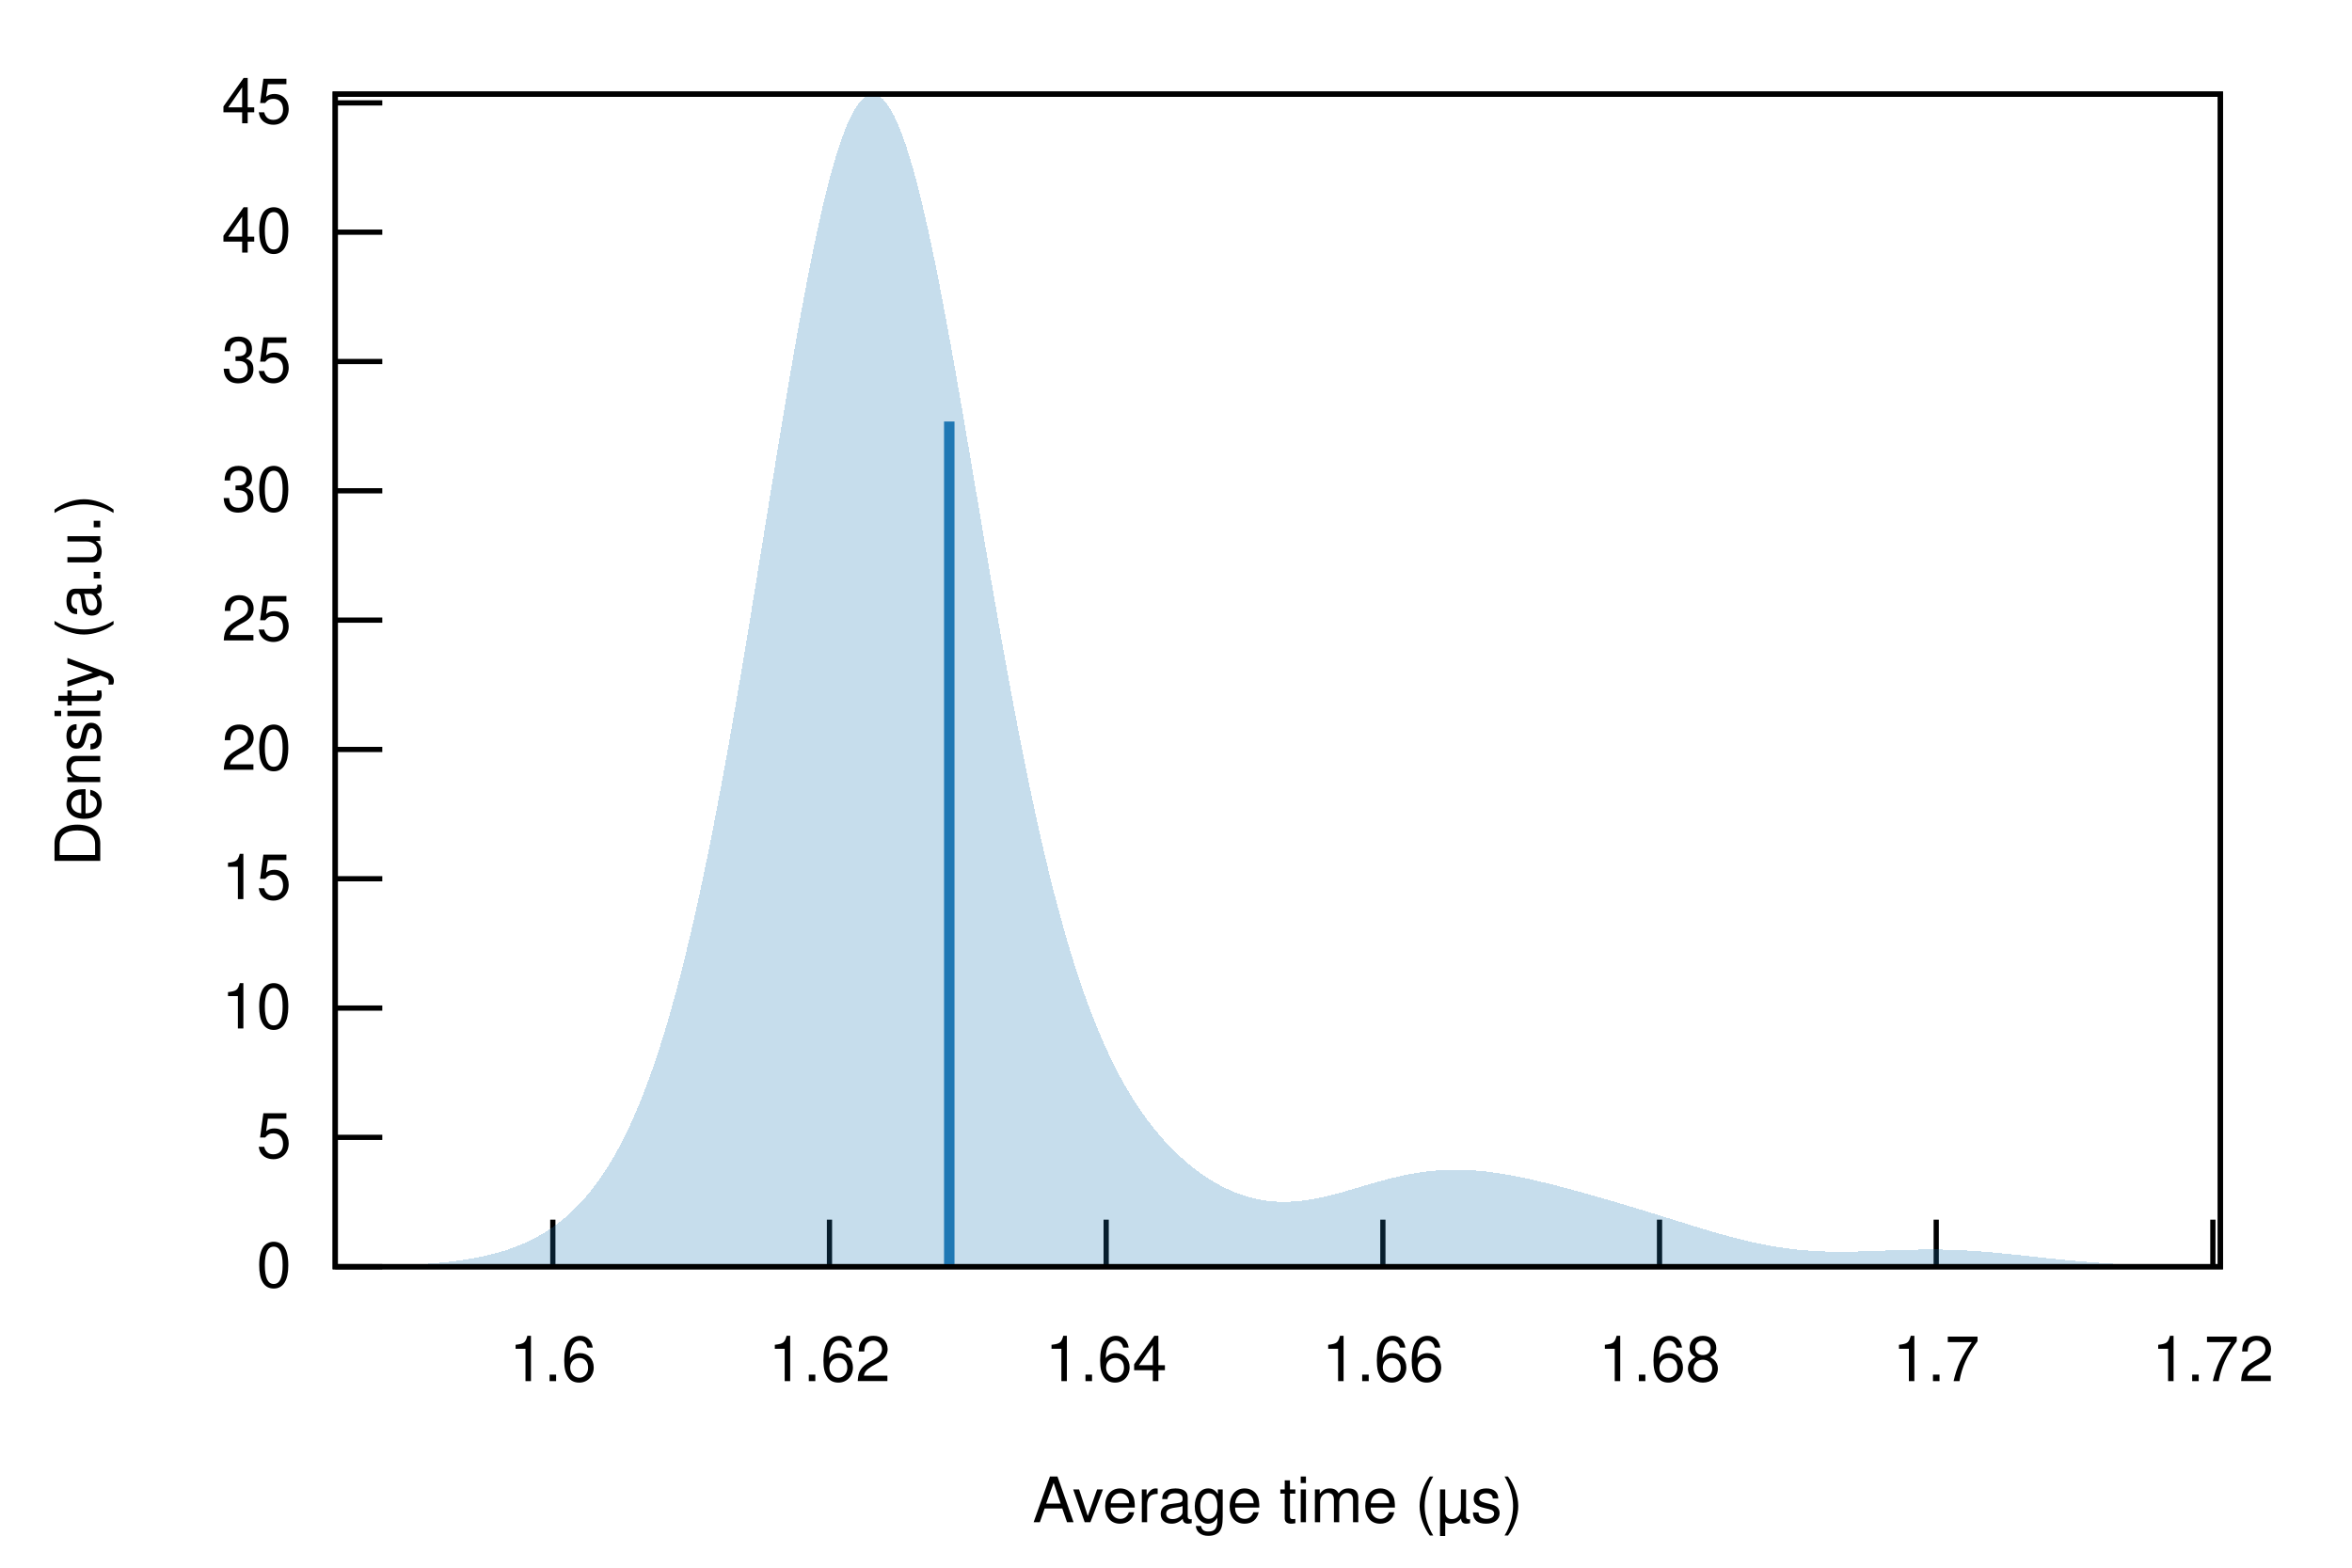
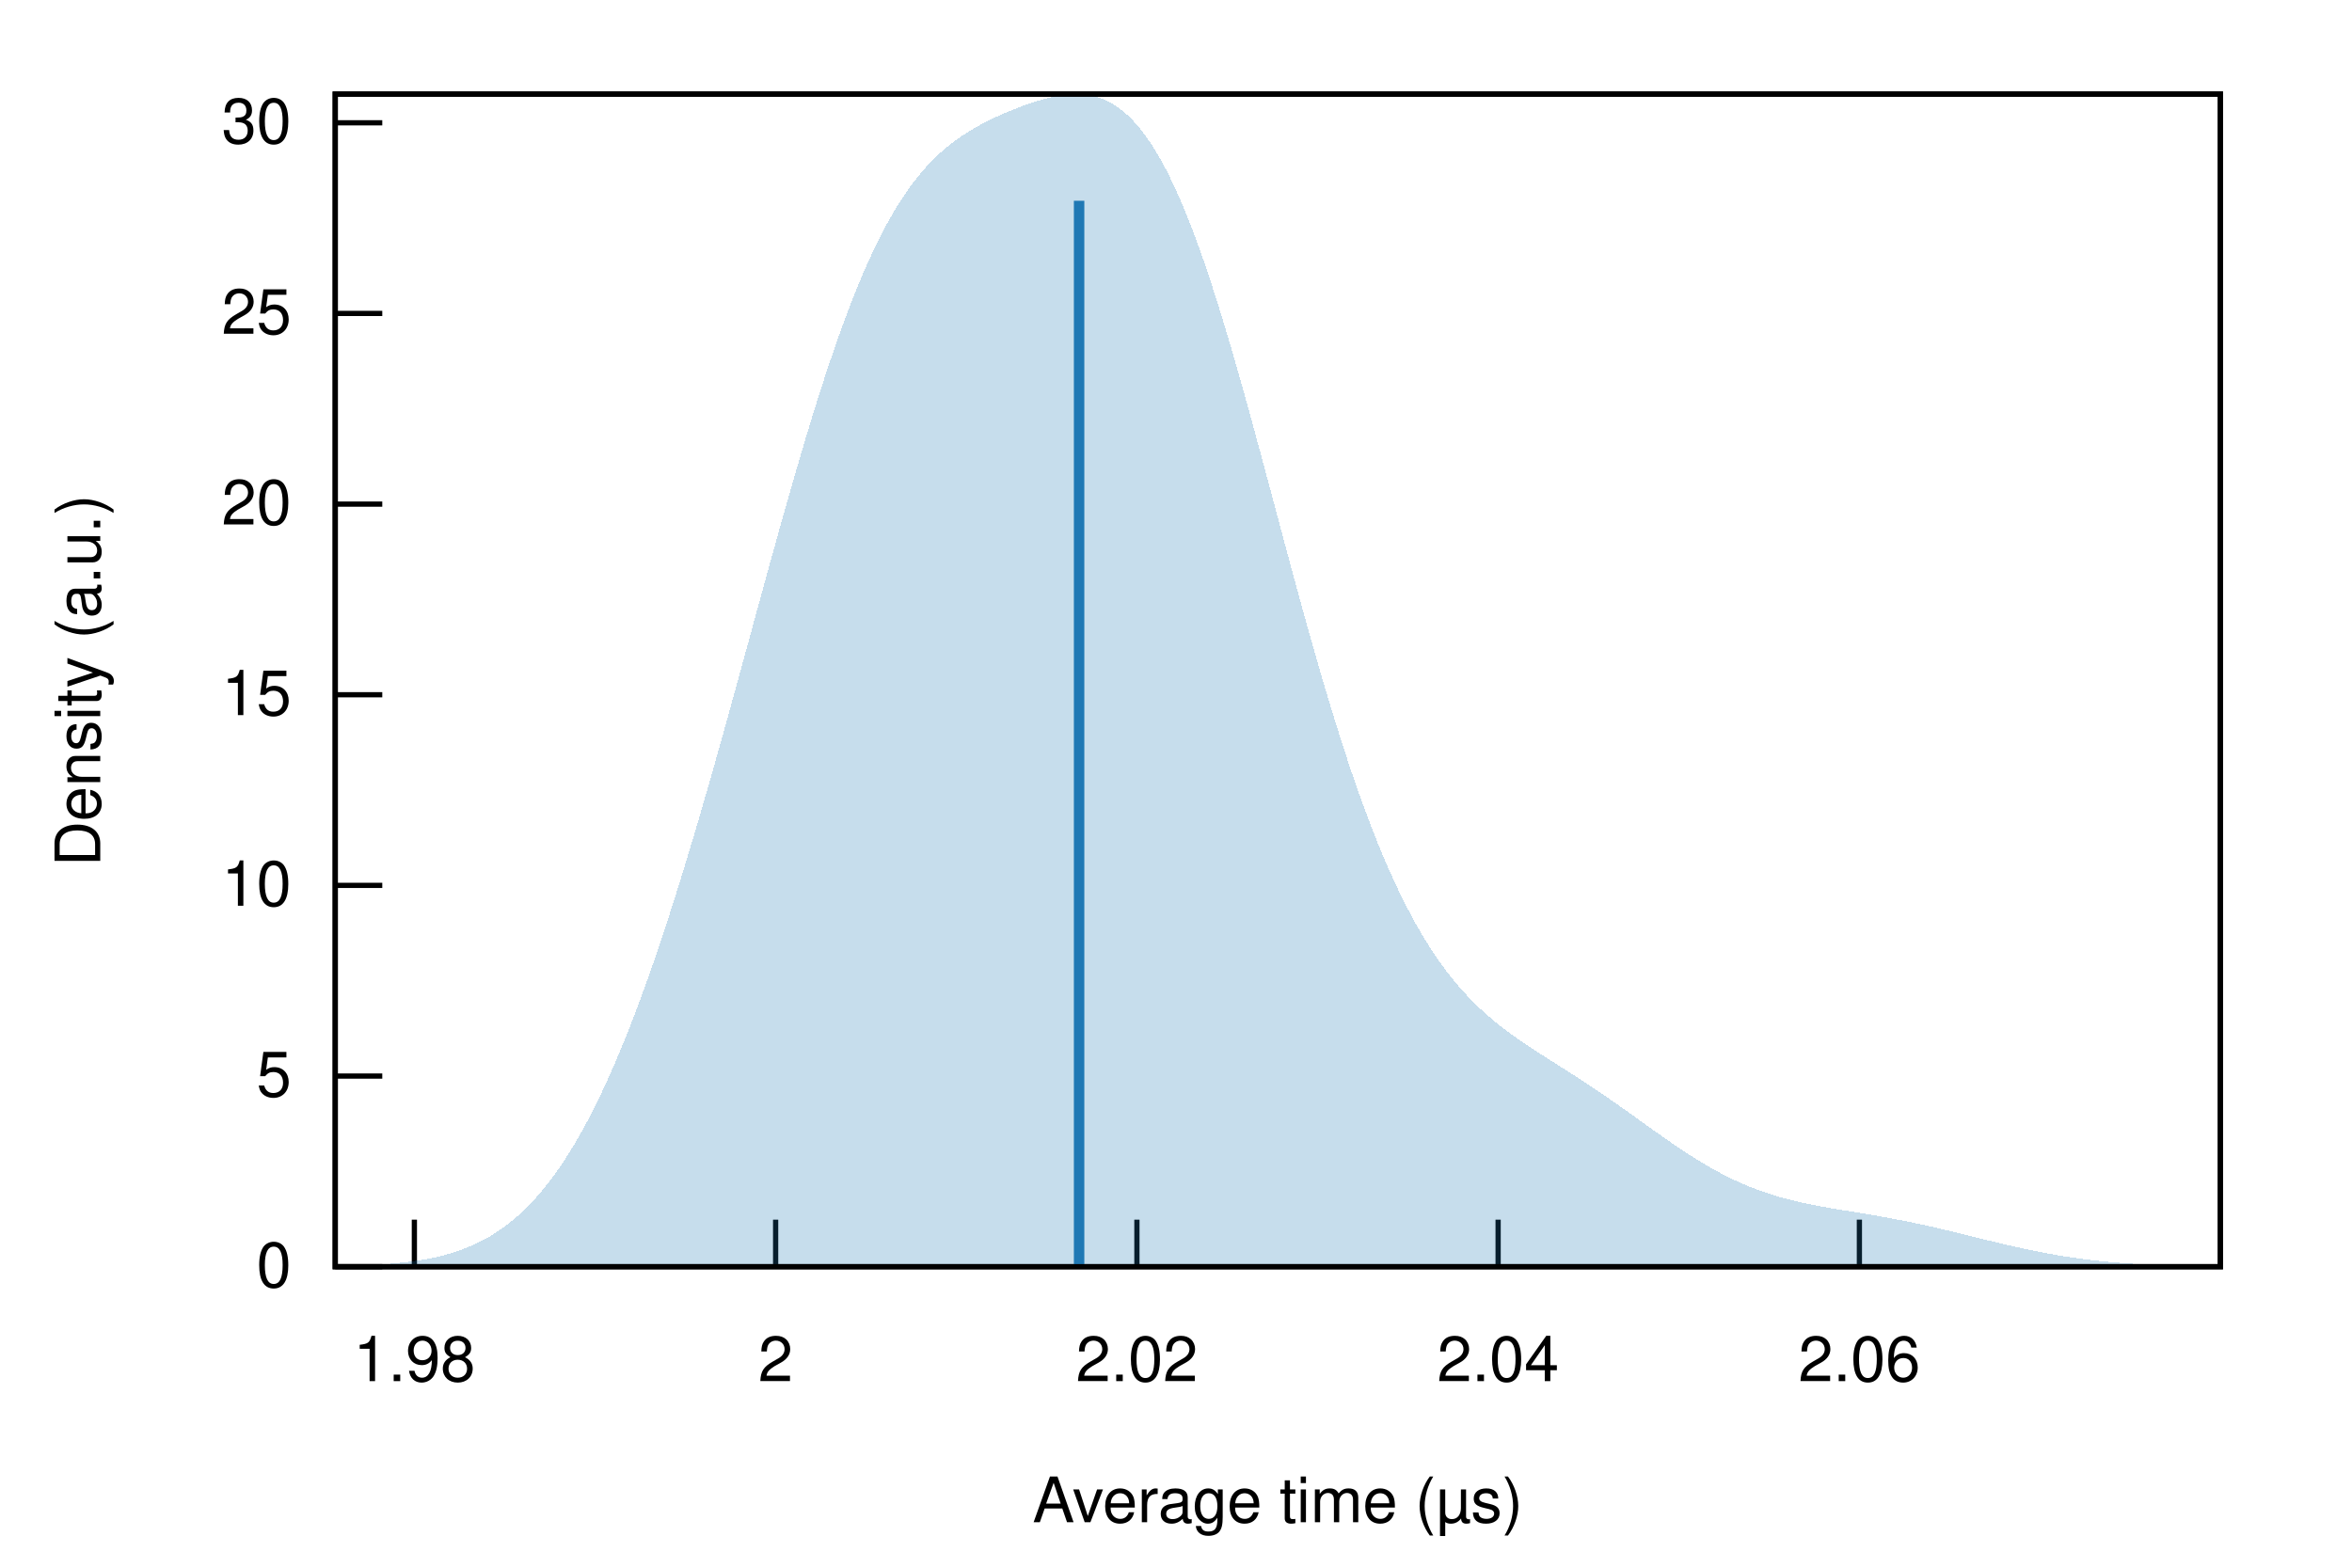
<svg xmlns="http://www.w3.org/2000/svg" xmlns:xlink="http://www.w3.org/1999/xlink" viewBox="0 0 450 300">
  <g id="gnuplot_canvas">
    <rect x="0" y="0" width="450" height="300" fill="none" />
    <defs>
      <circle id="gpDot" r="0.5" stroke-width="0.5" stroke="currentColor" />
      <path id="gpPt0" stroke-width="0.222" stroke="currentColor" d="M-1,0 h2 M0,-1 v2" />
      <path id="gpPt1" stroke-width="0.222" stroke="currentColor" d="M-1,-1 L1,1 M1,-1 L-1,1" />
      <path id="gpPt2" stroke-width="0.222" stroke="currentColor" d="M-1,0 L1,0 M0,-1 L0,1 M-1,-1 L1,1 M-1,1 L1,-1" />
      <rect id="gpPt3" stroke-width="0.222" stroke="currentColor" x="-1" y="-1" width="2" height="2" />
      <rect id="gpPt4" stroke-width="0.222" stroke="currentColor" fill="currentColor" x="-1" y="-1" width="2" height="2" />
      <circle id="gpPt5" stroke-width="0.222" stroke="currentColor" cx="0" cy="0" r="1" />
      <use xlink:href="#gpPt5" id="gpPt6" fill="currentColor" stroke="none" />
      <path id="gpPt7" stroke-width="0.222" stroke="currentColor" d="M0,-1.33 L-1.33,0.67 L1.33,0.67 z" />
      <use xlink:href="#gpPt7" id="gpPt8" fill="currentColor" stroke="none" />
      <use xlink:href="#gpPt7" id="gpPt9" stroke="currentColor" transform="rotate(180)" />
      <use xlink:href="#gpPt9" id="gpPt10" fill="currentColor" stroke="none" />
      <use xlink:href="#gpPt3" id="gpPt11" stroke="currentColor" transform="rotate(45)" />
      <use xlink:href="#gpPt11" id="gpPt12" fill="currentColor" stroke="none" />
      <path id="gpPt13" stroke-width="0.222" stroke="currentColor" d="M0,1.330 L1.265,0.411 L0.782,-1.067 L-0.782,-1.076 L-1.265,0.411 z" />
      <use xlink:href="#gpPt13" id="gpPt14" fill="currentColor" stroke="none" />
      <filter id="textbox" filterUnits="objectBoundingBox" x="0" y="0" height="1" width="1">
        <feFlood flood-color="white" flood-opacity="1" result="bgnd" />
        <feComposite in="SourceGraphic" in2="bgnd" operator="atop" />
      </filter>
      <filter id="greybox" filterUnits="objectBoundingBox" x="0" y="0" height="1" width="1">
        <feFlood flood-color="lightgrey" flood-opacity="1" result="grey" />
        <feComposite in="SourceGraphic" in2="grey" operator="atop" />
      </filter>
    </defs>
    <g fill="none" color="white" stroke="currentColor" stroke-width="1.00" stroke-linecap="butt" stroke-linejoin="miter">
</g>
    <g fill="none" color="black" stroke="currentColor" stroke-width="1.00" stroke-linecap="butt" stroke-linejoin="miter">
      <path stroke="black" d="M64.14,242.40 L73.14,242.40  " />
      <g transform="translate(55.75,246.30)" stroke="none" fill="black" font-family="Helvetica" font-size="12.00" text-anchor="end">
        <text>
          <tspan font-family="Helvetica"> 0</tspan>
        </text>
      </g>
    </g>
    <g fill="none" color="black" stroke="currentColor" stroke-width="1.00" stroke-linecap="butt" stroke-linejoin="miter">
-       <path stroke="black" d="M64.14,217.65 L73.14,217.65  " />
-       <g transform="translate(55.75,221.55)" stroke="none" fill="black" font-family="Helvetica" font-size="12.00" text-anchor="end">
+       <path stroke="black" d="M64.14,205.92 L73.14,205.92  " />
+       <g transform="translate(55.75,209.82)" stroke="none" fill="black" font-family="Helvetica" font-size="12.00" text-anchor="end">
        <text>
          <tspan font-family="Helvetica"> 5</tspan>
        </text>
      </g>
    </g>
    <g fill="none" color="black" stroke="currentColor" stroke-width="1.00" stroke-linecap="butt" stroke-linejoin="miter">
-       <path stroke="black" d="M64.14,192.91 L73.14,192.91  " />
-       <g transform="translate(55.75,196.81)" stroke="none" fill="black" font-family="Helvetica" font-size="12.00" text-anchor="end">
+       <path stroke="black" d="M64.14,169.43 L73.14,169.43  " />
+       <g transform="translate(55.75,173.33)" stroke="none" fill="black" font-family="Helvetica" font-size="12.00" text-anchor="end">
        <text>
          <tspan font-family="Helvetica"> 10</tspan>
        </text>
      </g>
    </g>
    <g fill="none" color="black" stroke="currentColor" stroke-width="1.00" stroke-linecap="butt" stroke-linejoin="miter">
-       <path stroke="black" d="M64.14,168.16 L73.14,168.16  " />
-       <g transform="translate(55.75,172.06)" stroke="none" fill="black" font-family="Helvetica" font-size="12.00" text-anchor="end">
+       <path stroke="black" d="M64.14,132.95 L73.14,132.95  " />
+       <g transform="translate(55.75,136.85)" stroke="none" fill="black" font-family="Helvetica" font-size="12.00" text-anchor="end">
        <text>
          <tspan font-family="Helvetica"> 15</tspan>
        </text>
      </g>
    </g>
    <g fill="none" color="black" stroke="currentColor" stroke-width="1.00" stroke-linecap="butt" stroke-linejoin="miter">
-       <path stroke="black" d="M64.14,143.42 L73.14,143.42  " />
-       <g transform="translate(55.75,147.32)" stroke="none" fill="black" font-family="Helvetica" font-size="12.00" text-anchor="end">
+       <path stroke="black" d="M64.14,96.47 L73.14,96.47  " />
+       <g transform="translate(55.75,100.37)" stroke="none" fill="black" font-family="Helvetica" font-size="12.00" text-anchor="end">
        <text>
          <tspan font-family="Helvetica"> 20</tspan>
        </text>
      </g>
    </g>
    <g fill="none" color="black" stroke="currentColor" stroke-width="1.00" stroke-linecap="butt" stroke-linejoin="miter">
-       <path stroke="black" d="M64.14,118.67 L73.14,118.67  " />
-       <g transform="translate(55.75,122.57)" stroke="none" fill="black" font-family="Helvetica" font-size="12.00" text-anchor="end">
+       <path stroke="black" d="M64.14,59.98 L73.14,59.98  " />
+       <g transform="translate(55.75,63.88)" stroke="none" fill="black" font-family="Helvetica" font-size="12.00" text-anchor="end">
        <text>
          <tspan font-family="Helvetica"> 25</tspan>
        </text>
      </g>
    </g>
    <g fill="none" color="black" stroke="currentColor" stroke-width="1.00" stroke-linecap="butt" stroke-linejoin="miter">
-       <path stroke="black" d="M64.14,93.92 L73.14,93.92  " />
-       <g transform="translate(55.75,97.82)" stroke="none" fill="black" font-family="Helvetica" font-size="12.00" text-anchor="end">
+       <path stroke="black" d="M64.14,23.50 L73.14,23.50  " />
+       <g transform="translate(55.75,27.40)" stroke="none" fill="black" font-family="Helvetica" font-size="12.00" text-anchor="end">
        <text>
          <tspan font-family="Helvetica"> 30</tspan>
        </text>
      </g>
    </g>
    <g fill="none" color="black" stroke="currentColor" stroke-width="1.00" stroke-linecap="butt" stroke-linejoin="miter">
-       <path stroke="black" d="M64.14,69.18 L73.14,69.18  " />
-       <g transform="translate(55.75,73.08)" stroke="none" fill="black" font-family="Helvetica" font-size="12.00" text-anchor="end">
+       <path stroke="black" d="M79.28,242.40 L79.28,233.40  " />
+       <g transform="translate(79.28,264.30)" stroke="none" fill="black" font-family="Helvetica" font-size="12.00" text-anchor="middle">
        <text>
-           <tspan font-family="Helvetica"> 35</tspan>
+           <tspan font-family="Helvetica"> 1.98</tspan>
        </text>
      </g>
    </g>
    <g fill="none" color="black" stroke="currentColor" stroke-width="1.00" stroke-linecap="butt" stroke-linejoin="miter">
-       <path stroke="black" d="M64.14,44.43 L73.14,44.43  " />
-       <g transform="translate(55.75,48.33)" stroke="none" fill="black" font-family="Helvetica" font-size="12.00" text-anchor="end">
+       <path stroke="black" d="M148.40,242.40 L148.40,233.40  " />
+       <g transform="translate(148.40,264.30)" stroke="none" fill="black" font-family="Helvetica" font-size="12.00" text-anchor="middle">
        <text>
-           <tspan font-family="Helvetica"> 40</tspan>
+           <tspan font-family="Helvetica"> 2</tspan>
        </text>
      </g>
    </g>
    <g fill="none" color="black" stroke="currentColor" stroke-width="1.00" stroke-linecap="butt" stroke-linejoin="miter">
-       <path stroke="black" d="M64.14,19.69 L73.14,19.69  " />
-       <g transform="translate(55.75,23.59)" stroke="none" fill="black" font-family="Helvetica" font-size="12.00" text-anchor="end">
+       <path stroke="black" d="M217.52,242.40 L217.52,233.40  " />
+       <g transform="translate(217.52,264.30)" stroke="none" fill="black" font-family="Helvetica" font-size="12.00" text-anchor="middle">
        <text>
-           <tspan font-family="Helvetica"> 45</tspan>
+           <tspan font-family="Helvetica"> 2.02</tspan>
        </text>
      </g>
    </g>
    <g fill="none" color="black" stroke="currentColor" stroke-width="1.00" stroke-linecap="butt" stroke-linejoin="miter">
-       <path stroke="black" d="M105.77,242.40 L105.77,233.40  " />
-       <g transform="translate(105.77,264.30)" stroke="none" fill="black" font-family="Helvetica" font-size="12.00" text-anchor="middle">
+       <path stroke="black" d="M286.63,242.40 L286.63,233.40  " />
+       <g transform="translate(286.63,264.30)" stroke="none" fill="black" font-family="Helvetica" font-size="12.00" text-anchor="middle">
        <text>
-           <tspan font-family="Helvetica"> 1.6</tspan>
+           <tspan font-family="Helvetica"> 2.04</tspan>
        </text>
      </g>
    </g>
    <g fill="none" color="black" stroke="currentColor" stroke-width="1.00" stroke-linecap="butt" stroke-linejoin="miter">
-       <path stroke="black" d="M158.70,242.40 L158.70,233.40  " />
-       <g transform="translate(158.70,264.30)" stroke="none" fill="black" font-family="Helvetica" font-size="12.00" text-anchor="middle">
+       <path stroke="black" d="M355.75,242.40 L355.75,233.40  " />
+       <g transform="translate(355.75,264.30)" stroke="none" fill="black" font-family="Helvetica" font-size="12.00" text-anchor="middle">
        <text>
-           <tspan font-family="Helvetica"> 1.62</tspan>
-         </text>
-       </g>
-     </g>
-     <g fill="none" color="black" stroke="currentColor" stroke-width="1.00" stroke-linecap="butt" stroke-linejoin="miter">
-       <path stroke="black" d="M211.64,242.40 L211.64,233.40  " />
-       <g transform="translate(211.64,264.30)" stroke="none" fill="black" font-family="Helvetica" font-size="12.00" text-anchor="middle">
-         <text>
-           <tspan font-family="Helvetica"> 1.64</tspan>
-         </text>
-       </g>
-     </g>
-     <g fill="none" color="black" stroke="currentColor" stroke-width="1.00" stroke-linecap="butt" stroke-linejoin="miter">
-       <path stroke="black" d="M264.58,242.40 L264.58,233.40  " />
-       <g transform="translate(264.58,264.30)" stroke="none" fill="black" font-family="Helvetica" font-size="12.00" text-anchor="middle">
-         <text>
-           <tspan font-family="Helvetica"> 1.66</tspan>
-         </text>
-       </g>
-     </g>
-     <g fill="none" color="black" stroke="currentColor" stroke-width="1.00" stroke-linecap="butt" stroke-linejoin="miter">
-       <path stroke="black" d="M317.51,242.40 L317.51,233.40  " />
-       <g transform="translate(317.51,264.30)" stroke="none" fill="black" font-family="Helvetica" font-size="12.00" text-anchor="middle">
-         <text>
-           <tspan font-family="Helvetica"> 1.68</tspan>
-         </text>
-       </g>
-     </g>
-     <g fill="none" color="black" stroke="currentColor" stroke-width="1.00" stroke-linecap="butt" stroke-linejoin="miter">
-       <path stroke="black" d="M370.45,242.40 L370.45,233.40  " />
-       <g transform="translate(370.45,264.30)" stroke="none" fill="black" font-family="Helvetica" font-size="12.00" text-anchor="middle">
-         <text>
-           <tspan font-family="Helvetica"> 1.7</tspan>
-         </text>
-       </g>
-     </g>
-     <g fill="none" color="black" stroke="currentColor" stroke-width="1.00" stroke-linecap="butt" stroke-linejoin="miter">
-       <path stroke="black" d="M423.38,242.40 L423.38,233.40  " />
-       <g transform="translate(423.38,264.30)" stroke="none" fill="black" font-family="Helvetica" font-size="12.00" text-anchor="middle">
-         <text>
-           <tspan font-family="Helvetica"> 1.72</tspan>
+           <tspan font-family="Helvetica"> 2.06</tspan>
        </text>
      </g>
    </g>
    <g fill="none" color="black" stroke="currentColor" stroke-width="1.00" stroke-linecap="butt" stroke-linejoin="miter">
</g>
    <g fill="none" color="black" stroke="currentColor" stroke-width="1.00" stroke-linecap="butt" stroke-linejoin="miter">
      <path stroke="black" d="M64.14,18.01 L64.14,242.40 L424.82,242.40 L424.82,18.01 L64.14,18.01 Z  " />
    </g>
    <g fill="none" color="black" stroke="currentColor" stroke-width="1.00" stroke-linecap="butt" stroke-linejoin="miter">
      <g transform="translate(19.18,130.21) rotate(270)" stroke="none" fill="black" font-family="Helvetica" font-size="12.00" text-anchor="middle">
        <text>
          <tspan font-family="Helvetica">Density (a.u.)</tspan>
        </text>
      </g>
    </g>
    <g fill="none" color="black" stroke="currentColor" stroke-width="1.00" stroke-linecap="butt" stroke-linejoin="miter">
      <g transform="translate(244.48,291.30)" stroke="none" fill="black" font-family="Helvetica" font-size="12.00" text-anchor="middle">
        <text>
          <tspan font-family="Helvetica">Average time (µs)</tspan>
        </text>
      </g>
    </g>
    <g fill="none" color="black" stroke="currentColor" stroke-width="1.00" stroke-linecap="butt" stroke-linejoin="miter">
</g>
    <g id="gnuplot_plot_1">
      <g fill="none" color="black" stroke="currentColor" stroke-width="1.00" stroke-linecap="butt" stroke-linejoin="miter">
        <g stroke="none" shape-rendering="crispEdges">
-           <polygon fill="rgb( 31, 120, 180)" fill-opacity="0.25" points="64.14,242.36 64.86,242.36 65.59,242.35 66.31,242.34 67.03,242.34 67.75,242.33 68.48,242.32 69.20,242.31 69.92,242.30 70.65,242.28 71.37,242.27 72.09,242.26 72.81,242.24 73.54,242.22 74.26,242.20 74.98,242.18 75.70,242.15 76.43,242.13 77.15,242.10 77.87,242.07 78.60,242.03 79.32,241.99 80.04,241.95 80.76,241.91 81.49,241.86 82.21,241.81 82.93,241.75 83.66,241.69 84.38,241.62 85.10,241.55 85.82,241.47 86.55,241.38 87.27,241.29 87.99,241.19 88.72,241.09 89.44,240.97 90.16,240.85 90.88,240.72 91.61,240.58 92.33,240.43 93.05,240.27 93.78,240.10 94.50,239.91 95.22,239.71 95.94,239.50 96.67,239.28 97.39,239.04 98.11,238.78 98.83,238.51 99.56,238.22 100.28,237.91 101.00,237.58 101.73,237.23 102.45,236.85 103.17,236.46 103.89,236.04 104.62,235.59 105.34,235.11 106.06,234.61 106.79,234.07 107.51,233.50 108.23,232.90 108.95,232.26 109.68,231.58 110.40,230.87 111.12,230.11 111.85,229.30 112.57,228.46 113.29,227.56 114.01,226.61 114.74,225.61 115.46,224.55 116.18,223.43 116.90,222.25 117.63,221.01 118.35,219.71 119.07,218.33 119.80,216.88 120.52,215.36 121.24,213.76 121.96,212.08 122.69,210.32 123.41,208.47 124.13,206.53 124.86,204.51 125.58,202.39 126.30,200.18 127.02,197.87 127.75,195.46 128.47,192.95 129.19,190.34 129.92,187.63 130.64,184.81 131.36,181.89 132.08,178.86 132.81,175.73 133.53,172.49 134.25,169.15 134.97,165.71 135.70,162.17 136.42,158.53 137.14,154.79 137.87,150.96 138.59,147.04 139.31,143.04 140.03,138.96 140.76,134.81 141.48,130.59 142.20,126.31 142.93,121.97 143.65,117.59 144.37,113.17 145.09,108.73 145.82,104.27 146.54,99.80 147.26,95.33 147.99,90.87 148.71,86.44 149.43,82.05 150.15,77.70 150.88,73.41 151.60,69.20 152.32,65.07 153.05,61.04 153.77,57.12 154.49,53.33 155.21,49.67 155.94,46.15 156.66,42.80 157.38,39.62 158.10,36.62 158.83,33.81 159.55,31.21 160.27,28.82 161.00,26.65 161.72,24.71 162.44,23.00 163.16,21.54 163.89,20.32 164.61,19.36 165.33,18.65 166.06,18.20 166.78,18.01 167.50,18.08 168.22,18.41 168.95,18.99 169.67,19.83 170.39,20.93 171.12,22.26 171.84,23.84 172.56,25.66 173.28,27.70 174.01,29.96 174.73,32.43 175.45,35.10 176.17,37.96 176.90,41.01 177.62,44.21 178.34,47.58 179.07,51.09 179.79,54.73 180.51,58.49 181.23,62.36 181.96,66.32 182.68,70.37 183.40,74.48 184.13,78.65 184.85,82.86 185.57,87.10 186.29,91.37 187.02,95.64 187.74,99.91 188.46,104.16 189.19,108.40 189.91,112.60 190.63,116.76 191.35,120.87 192.08,124.92 192.80,128.91 193.52,132.83 194.25,136.68 194.97,140.44 195.69,144.11 196.41,147.70 197.14,151.19 197.86,154.59 198.58,157.88 199.30,161.08 200.03,164.18 200.75,167.17 201.47,170.07 202.20,172.86 202.92,175.55 203.64,178.14 204.36,180.63 205.09,183.02 205.81,185.32 206.53,187.53 207.26,189.64 207.98,191.66 208.70,193.60 209.42,195.46 210.15,197.24 210.87,198.93 211.59,200.56 212.32,202.11 213.04,203.60 213.76,205.02 214.48,206.37 215.21,207.67 215.93,208.91 216.65,210.09 217.37,211.23 218.10,212.31 218.82,213.35 219.54,214.34 220.27,215.29 220.99,216.20 221.71,217.07 222.43,217.90 223.16,218.70 223.88,219.46 224.60,220.19 225.33,220.89 226.05,221.56 226.77,222.20 227.49,222.82 228.22,223.40 228.94,223.95 229.66,224.48 230.39,224.99 231.11,225.47 231.83,225.92 232.55,226.35 233.28,226.75 234.00,227.13 234.72,227.48 235.44,227.81 236.17,228.12 236.89,228.40 237.61,228.66 238.34,228.89 239.06,229.10 239.78,229.29 240.50,229.45 241.23,229.60 241.95,229.72 242.67,229.81 243.40,229.89 244.12,229.94 244.84,229.97 245.56,229.99 246.29,229.98 247.01,229.95 247.73,229.91 248.46,229.85 249.18,229.77 249.90,229.67 250.62,229.56 251.35,229.44 252.07,229.30 252.79,229.15 253.52,228.99 254.24,228.81 254.96,228.63 255.68,228.44 256.41,228.25 257.13,228.05 257.85,227.84 258.57,227.63 259.30,227.42 260.02,227.20 260.74,226.99 261.47,226.78 262.19,226.57 262.91,226.36 263.63,226.15 264.36,225.95 265.08,225.76 265.80,225.57 266.53,225.39 267.25,225.22 267.97,225.05 268.69,224.89 269.42,224.75 270.14,224.61 270.86,224.49 271.59,224.37 272.31,224.27 273.03,224.17 273.75,224.09 274.48,224.02 275.20,223.96 275.92,223.92 276.64,223.88 277.37,223.86 278.09,223.85 278.81,223.85 279.54,223.86 280.26,223.88 280.98,223.91 281.70,223.95 282.43,224.01 283.15,224.07 283.87,224.14 284.60,224.22 285.32,224.31 286.04,224.41 286.76,224.52 287.49,224.64 288.21,224.76 288.93,224.89 289.66,225.02 290.38,225.16 291.10,225.31 291.82,225.46 292.55,225.62 293.27,225.78 293.99,225.95 294.71,226.12 295.44,226.29 296.16,226.47 296.88,226.65 297.61,226.83 298.33,227.02 299.05,227.21 299.77,227.40 300.50,227.60 301.22,227.79 301.94,227.99 302.67,228.19 303.39,228.39 304.11,228.59 304.83,228.80 305.56,229.00 306.28,229.21 307.00,229.42 307.73,229.63 308.45,229.84 309.17,230.05 309.89,230.27 310.62,230.48 311.34,230.70 312.06,230.92 312.79,231.14 313.51,231.36 314.23,231.58 314.95,231.80 315.68,232.02 316.40,232.24 317.12,232.47 317.84,232.69 318.57,232.92 319.29,233.14 320.01,233.37 320.74,233.59 321.46,233.82 322.18,234.04 322.90,234.27 323.63,234.49 324.35,234.71 325.07,234.93 325.80,235.15 326.52,235.37 327.24,235.58 327.96,235.79 328.69,236.00 329.41,236.20 330.13,236.40 330.86,236.60 331.58,236.79 332.30,236.98 333.02,237.17 333.75,237.34 334.47,237.51 335.19,237.68 335.91,237.84 336.64,237.99 337.36,238.14 338.08,238.28 338.81,238.41 339.53,238.54 340.25,238.65 340.97,238.76 341.70,238.87 342.42,238.96 343.14,239.05 343.87,239.13 344.59,239.20 345.31,239.26 346.03,239.32 346.76,239.37 347.48,239.41 348.20,239.45 348.93,239.48 349.65,239.50 350.37,239.52 351.09,239.53 351.82,239.53 352.54,239.53 353.26,239.53 353.99,239.52 354.71,239.51 355.43,239.49 356.15,239.47 356.88,239.45 357.60,239.43 358.32,239.40 359.04,239.38 359.77,239.35 360.49,239.32 361.21,239.29 361.94,239.27 362.66,239.24 363.38,239.22 364.10,239.19 364.83,239.17 365.55,239.15 366.27,239.14 367.00,239.13 367.72,239.12 368.44,239.11 369.16,239.11 369.89,239.11 370.61,239.11 371.33,239.12 372.06,239.14 372.78,239.16 373.50,239.18 374.22,239.21 374.95,239.24 375.67,239.27 376.39,239.31 377.11,239.36 377.84,239.40 378.56,239.45 379.28,239.51 380.01,239.57 380.73,239.63 381.45,239.69 382.17,239.76 382.90,239.83 383.62,239.90 384.34,239.97 385.07,240.05 385.79,240.12 386.51,240.20 387.23,240.28 387.96,240.36 388.68,240.43 389.40,240.51 390.13,240.59 390.85,240.67 391.57,240.75 392.29,240.82 393.02,240.90 393.74,240.97 394.46,241.04 395.18,241.11 395.91,241.18 396.63,241.25 397.35,241.32 398.08,241.38 398.80,241.44 399.52,241.50 400.24,241.56 400.97,241.61 401.69,241.66 402.41,241.71 403.14,241.76 403.86,241.80 404.58,241.85 405.30,241.89 406.03,241.93 406.75,241.96 407.47,242.00 408.20,242.03 408.92,242.06 409.64,242.09 410.36,242.11 411.09,242.14 411.81,242.16 412.53,242.18 413.26,242.20 413.98,242.22 414.70,242.24 415.42,242.25 416.15,242.27 416.87,242.28 417.59,242.29 418.31,242.30 419.04,242.31 419.76,242.32 420.48,242.33 421.21,242.34 421.93,242.34 422.65,242.35 423.37,242.35 424.10,242.36 424.82,242.36 424.82,242.40 424.10,242.40 423.37,242.40 422.65,242.40 421.93,242.40 421.21,242.40 420.48,242.40 419.76,242.40 419.04,242.40 418.31,242.40 417.59,242.40 416.87,242.40 416.15,242.40 415.42,242.40 414.70,242.40 413.98,242.40 413.26,242.40 412.53,242.40 411.81,242.40 411.09,242.40 410.36,242.40 409.64,242.40 408.92,242.40 408.20,242.40 407.47,242.40 406.75,242.40 406.03,242.40 405.30,242.40 404.58,242.40 403.86,242.40 403.14,242.40 402.41,242.40 401.69,242.40 400.97,242.40 400.24,242.40 399.52,242.40 398.80,242.40 398.08,242.40 397.35,242.40 396.63,242.40 395.91,242.40 395.18,242.40 394.46,242.40 393.74,242.40 393.02,242.40 392.29,242.40 391.57,242.40 390.85,242.40 390.13,242.40 389.40,242.40 388.68,242.40 387.96,242.40 387.23,242.40 386.51,242.40 385.79,242.40 385.07,242.40 384.34,242.40 383.62,242.40 382.90,242.40 382.17,242.40 381.45,242.40 380.73,242.40 380.01,242.40 379.28,242.40 378.56,242.40 377.84,242.40 377.11,242.40 376.39,242.40 375.67,242.40 374.95,242.40 374.22,242.40 373.50,242.40 372.78,242.40 372.06,242.40 371.33,242.40 370.61,242.40 369.89,242.40 369.16,242.40 368.44,242.40 367.72,242.40 367.00,242.40 366.27,242.40 365.55,242.40 364.83,242.40 364.10,242.40 363.38,242.40 362.66,242.40 361.94,242.40 361.21,242.40 360.49,242.40 359.77,242.40 359.04,242.40 358.32,242.40 357.60,242.40 356.88,242.40 356.15,242.40 355.43,242.40 354.71,242.40 353.99,242.40 353.26,242.40 352.54,242.40 351.82,242.40 351.09,242.40 350.37,242.40 349.65,242.40 348.93,242.40 348.20,242.40 347.48,242.40 346.76,242.40 346.03,242.40 345.31,242.40 344.59,242.40 343.87,242.40 343.14,242.40 342.42,242.40 341.70,242.40 340.97,242.40 340.25,242.40 339.53,242.40 338.81,242.40 338.08,242.40 337.36,242.40 336.64,242.40 335.91,242.40 335.19,242.40 334.47,242.40 333.75,242.40 333.02,242.40 332.30,242.40 331.58,242.40 330.86,242.40 330.13,242.40 329.41,242.40 328.69,242.40 327.96,242.40 327.24,242.40 326.52,242.40 325.80,242.40 325.07,242.40 324.35,242.40 323.63,242.40 322.90,242.40 322.18,242.40 321.46,242.40 320.74,242.40 320.01,242.40 319.29,242.40 318.57,242.40 317.84,242.40 317.12,242.40 316.40,242.40 315.68,242.40 314.95,242.40 314.23,242.40 313.51,242.40 312.79,242.40 312.06,242.40 311.34,242.40 310.62,242.40 309.89,242.40 309.17,242.40 308.45,242.40 307.73,242.40 307.00,242.40 306.28,242.40 305.56,242.40 304.83,242.40 304.11,242.40 303.39,242.40 302.67,242.40 301.94,242.40 301.22,242.40 300.50,242.40 299.77,242.40 299.05,242.40 298.33,242.40 297.61,242.40 296.88,242.40 296.16,242.40 295.44,242.40 294.71,242.40 293.99,242.40 293.27,242.40 292.55,242.40 291.82,242.40 291.10,242.40 290.38,242.40 289.66,242.40 288.93,242.40 288.21,242.40 287.49,242.40 286.76,242.40 286.04,242.40 285.32,242.40 284.60,242.40 283.87,242.40 283.15,242.40 282.43,242.40 281.70,242.40 280.98,242.40 280.26,242.40 279.54,242.40 278.81,242.40 278.09,242.40 277.37,242.40 276.64,242.40 275.92,242.40 275.20,242.40 274.48,242.40 273.75,242.40 273.03,242.40 272.31,242.40 271.59,242.40 270.86,242.40 270.14,242.40 269.42,242.40 268.69,242.40 267.97,242.40 267.25,242.40 266.53,242.40 265.80,242.40 265.08,242.40 264.36,242.40 263.63,242.40 262.91,242.40 262.19,242.40 261.47,242.40 260.74,242.40 260.02,242.40 259.30,242.40 258.57,242.40 257.85,242.40 257.13,242.40 256.41,242.40 255.68,242.40 254.96,242.40 254.24,242.40 253.52,242.40 252.79,242.40 252.07,242.40 251.35,242.40 250.62,242.40 249.90,242.40 249.18,242.40 248.46,242.40 247.73,242.40 247.01,242.40 246.29,242.40 245.56,242.40 244.84,242.40 244.12,242.40 243.40,242.40 242.67,242.40 241.95,242.40 241.23,242.40 240.50,242.40 239.78,242.40 239.06,242.40 238.34,242.40 237.61,242.40 236.89,242.40 236.17,242.40 235.44,242.40 234.72,242.40 234.00,242.40 233.28,242.40 232.55,242.40 231.83,242.40 231.11,242.40 230.39,242.40 229.66,242.40 228.94,242.40 228.22,242.40 227.49,242.40 226.77,242.40 226.05,242.40 225.33,242.40 224.60,242.40 223.88,242.40 223.16,242.40 222.43,242.40 221.71,242.40 220.99,242.40 220.27,242.40 219.54,242.40 218.82,242.40 218.10,242.40 217.37,242.40 216.65,242.40 215.93,242.40 215.21,242.40 214.48,242.40 213.76,242.40 213.04,242.40 212.32,242.40 211.59,242.40 210.87,242.40 210.15,242.40 209.42,242.40 208.70,242.40 207.98,242.40 207.26,242.40 206.53,242.40 205.81,242.40 205.09,242.40 204.36,242.40 203.64,242.40 202.92,242.40 202.20,242.40 201.47,242.40 200.75,242.40 200.03,242.40 199.30,242.40 198.58,242.40 197.86,242.40 197.14,242.40 196.41,242.40 195.69,242.40 194.97,242.40 194.25,242.40 193.52,242.40 192.80,242.40 192.08,242.40 191.35,242.40 190.63,242.40 189.91,242.40 189.19,242.40 188.46,242.40 187.74,242.40 187.02,242.40 186.29,242.40 185.57,242.40 184.85,242.40 184.13,242.40 183.40,242.40 182.68,242.40 181.96,242.40 181.23,242.40 180.51,242.40 179.79,242.40 179.07,242.40 178.34,242.40 177.62,242.40 176.90,242.40 176.17,242.40 175.45,242.40 174.73,242.40 174.01,242.40 173.28,242.40 172.56,242.40 171.84,242.40 171.12,242.40 170.39,242.40 169.67,242.40 168.95,242.40 168.22,242.40 167.50,242.40 166.78,242.40 166.06,242.40 165.33,242.40 164.61,242.40 163.89,242.40 163.16,242.40 162.44,242.40 161.72,242.40 161.00,242.40 160.27,242.40 159.55,242.40 158.83,242.40 158.10,242.40 157.38,242.40 156.66,242.40 155.94,242.40 155.21,242.40 154.49,242.40 153.77,242.40 153.05,242.40 152.32,242.40 151.60,242.40 150.88,242.40 150.15,242.40 149.43,242.40 148.71,242.40 147.99,242.40 147.26,242.40 146.54,242.40 145.82,242.40 145.09,242.40 144.37,242.40 143.65,242.40 142.93,242.40 142.20,242.40 141.48,242.40 140.76,242.40 140.03,242.40 139.31,242.40 138.59,242.40 137.87,242.40 137.14,242.40 136.42,242.40 135.70,242.40 134.97,242.40 134.25,242.40 133.53,242.40 132.81,242.40 132.08,242.40 131.36,242.40 130.64,242.40 129.92,242.40 129.19,242.40 128.47,242.40 127.75,242.40 127.02,242.40 126.30,242.40 125.58,242.40 124.86,242.40 124.13,242.40 123.41,242.40 122.69,242.40 121.96,242.40 121.24,242.40 120.52,242.40 119.80,242.40 119.07,242.40 118.35,242.40 117.63,242.40 116.90,242.40 116.18,242.40 115.46,242.40 114.74,242.40 114.01,242.40 113.29,242.40 112.57,242.40 111.85,242.40 111.12,242.40 110.40,242.40 109.68,242.40 108.95,242.40 108.23,242.40 107.51,242.40 106.79,242.40 106.06,242.40 105.34,242.40 104.62,242.40 103.89,242.40 103.17,242.40 102.45,242.40 101.73,242.40 101.00,242.40 100.28,242.40 99.56,242.40 98.83,242.40 98.11,242.40 97.39,242.40 96.67,242.40 95.94,242.40 95.22,242.40 94.50,242.40 93.78,242.40 93.05,242.40 92.33,242.40 91.61,242.40 90.88,242.40 90.16,242.40 89.44,242.40 88.72,242.40 87.99,242.40 87.27,242.40 86.55,242.40 85.82,242.40 85.10,242.40 84.38,242.40 83.66,242.40 82.93,242.40 82.21,242.40 81.49,242.40 80.76,242.40 80.04,242.40 79.32,242.40 78.60,242.40 77.87,242.40 77.15,242.40 76.43,242.40 75.70,242.40 74.98,242.40 74.26,242.40 73.54,242.40 72.81,242.40 72.09,242.40 71.37,242.40 70.65,242.40 69.92,242.40 69.20,242.40 68.48,242.40 67.75,242.40 67.03,242.40 66.31,242.40 65.59,242.40 64.86,242.40 64.14,242.40 " />
+           <polygon fill="rgb( 31, 120, 180)" fill-opacity="0.25" points="64.14,242.29 64.86,242.27 65.59,242.25 66.31,242.24 67.03,242.22 67.75,242.19 68.48,242.17 69.20,242.14 69.92,242.11 70.65,242.08 71.37,242.04 72.09,242.00 72.81,241.96 73.54,241.91 74.26,241.86 74.98,241.80 75.70,241.73 76.43,241.66 77.15,241.59 77.87,241.50 78.60,241.41 79.32,241.31 80.04,241.21 80.76,241.09 81.49,240.96 82.21,240.82 82.93,240.68 83.66,240.52 84.38,240.34 85.10,240.16 85.82,239.96 86.55,239.74 87.27,239.51 87.99,239.26 88.72,238.99 89.44,238.71 90.16,238.41 90.88,238.08 91.61,237.73 92.33,237.37 93.05,236.97 93.78,236.56 94.50,236.12 95.22,235.65 95.94,235.16 96.67,234.63 97.39,234.08 98.11,233.50 98.83,232.88 99.56,232.24 100.28,231.56 101.00,230.84 101.73,230.09 102.45,229.31 103.17,228.49 103.89,227.63 104.62,226.73 105.34,225.80 106.06,224.82 106.79,223.81 107.51,222.75 108.23,221.65 108.95,220.51 109.68,219.33 110.40,218.11 111.12,216.84 111.85,215.53 112.57,214.18 113.29,212.79 114.01,211.35 114.74,209.86 115.46,208.34 116.18,206.77 116.90,205.16 117.63,203.50 118.35,201.80 119.07,200.06 119.80,198.28 120.52,196.46 121.24,194.59 121.96,192.69 122.69,190.74 123.41,188.76 124.13,186.73 124.86,184.67 125.58,182.57 126.30,180.44 127.02,178.27 127.75,176.06 128.47,173.82 129.19,171.55 129.92,169.25 130.64,166.91 131.36,164.55 132.08,162.16 132.81,159.74 133.53,157.29 134.25,154.82 134.97,152.33 135.70,149.82 136.42,147.28 137.14,144.73 137.87,142.15 138.59,139.57 139.31,136.97 140.03,134.35 140.76,131.73 141.48,129.10 142.20,126.46 142.93,123.81 143.65,121.17 144.37,118.52 145.09,115.88 145.82,113.24 146.54,110.60 147.26,107.98 147.99,105.36 148.71,102.76 149.43,100.17 150.15,97.61 150.88,95.06 151.60,92.54 152.32,90.04 153.05,87.57 153.77,85.13 154.49,82.72 155.21,80.35 155.94,78.01 156.66,75.71 157.38,73.46 158.10,71.25 158.83,69.08 159.55,66.96 160.27,64.89 161.00,62.87 161.72,60.90 162.44,58.98 163.16,57.12 163.89,55.31 164.61,53.56 165.33,51.86 166.06,50.22 166.78,48.64 167.50,47.12 168.22,45.65 168.95,44.24 169.67,42.89 170.39,41.59 171.12,40.35 171.84,39.16 172.56,38.03 173.28,36.95 174.01,35.92 174.73,34.94 175.45,34.01 176.17,33.13 176.90,32.29 177.62,31.49 178.34,30.74 179.07,30.02 179.79,29.34 180.51,28.70 181.23,28.09 181.96,27.51 182.68,26.97 183.40,26.45 184.13,25.95 184.85,25.48 185.57,25.03 186.29,24.60 187.02,24.19 187.74,23.79 188.46,23.42 189.19,23.05 189.91,22.70 190.63,22.36 191.35,22.03 192.08,21.71 192.80,21.40 193.52,21.11 194.25,20.82 194.97,20.54 195.69,20.27 196.41,20.01 197.14,19.76 197.86,19.52 198.58,19.29 199.30,19.08 200.03,18.88 200.75,18.70 201.47,18.53 202.20,18.38 202.92,18.26 203.64,18.16 204.36,18.08 205.09,18.03 205.81,18.01 206.53,18.02 207.26,18.07 207.98,18.15 208.70,18.27 209.42,18.44 210.15,18.65 210.87,18.91 211.59,19.21 212.32,19.57 213.04,19.98 213.76,20.45 214.48,20.98 215.21,21.57 215.93,22.23 216.65,22.95 217.37,23.73 218.10,24.59 218.82,25.51 219.54,26.51 220.27,27.58 220.99,28.72 221.71,29.93 222.43,31.22 223.16,32.58 223.88,34.02 224.60,35.53 225.33,37.12 226.05,38.77 226.77,40.50 227.49,42.30 228.22,44.17 228.94,46.11 229.66,48.11 230.39,50.17 231.11,52.30 231.83,54.48 232.55,56.73 233.28,59.02 234.00,61.37 234.72,63.76 235.44,66.20 236.17,68.68 236.89,71.20 237.61,73.75 238.34,76.34 239.06,78.95 239.78,81.59 240.50,84.25 241.23,86.92 241.95,89.61 242.67,92.31 243.40,95.01 244.12,97.72 244.84,100.42 245.56,103.12 246.29,105.82 247.01,108.50 247.73,111.17 248.46,113.82 249.18,116.45 249.90,119.05 250.62,121.64 251.35,124.19 252.07,126.71 252.79,129.20 253.52,131.65 254.24,134.07 254.96,136.45 255.68,138.78 256.41,141.08 257.13,143.33 257.85,145.53 258.57,147.69 259.30,149.80 260.02,151.86 260.74,153.87 261.47,155.83 262.19,157.74 262.91,159.61 263.63,161.42 264.36,163.18 265.08,164.89 265.80,166.54 266.53,168.15 267.25,169.71 267.97,171.22 268.69,172.67 269.42,174.08 270.14,175.45 270.86,176.76 271.59,178.03 272.31,179.25 273.03,180.43 273.75,181.57 274.48,182.66 275.20,183.72 275.92,184.73 276.64,185.71 277.37,186.64 278.09,187.55 278.81,188.41 279.54,189.25 280.26,190.05 280.98,190.83 281.70,191.57 282.43,192.29 283.15,192.98 283.87,193.65 284.60,194.29 285.32,194.91 286.04,195.52 286.76,196.10 287.49,196.67 288.21,197.22 288.93,197.75 289.66,198.28 290.38,198.79 291.10,199.29 291.82,199.78 292.55,200.27 293.27,200.74 293.99,201.21 294.71,201.68 295.44,202.14 296.16,202.60 296.88,203.06 297.61,203.52 298.33,203.98 299.05,204.44 299.77,204.90 300.50,205.36 301.22,205.82 301.94,206.29 302.67,206.76 303.39,207.23 304.11,207.71 304.83,208.19 305.56,208.68 306.28,209.16 307.00,209.66 307.73,210.16 308.45,210.66 309.17,211.16 309.89,211.67 310.62,212.18 311.34,212.69 312.06,213.21 312.79,213.72 313.51,214.24 314.23,214.76 314.95,215.28 315.68,215.79 316.40,216.31 317.12,216.82 317.84,217.33 318.57,217.84 319.29,218.34 320.01,218.84 320.74,219.33 321.46,219.82 322.18,220.30 322.90,220.77 323.63,221.24 324.35,221.70 325.07,222.14 325.80,222.58 326.52,223.01 327.24,223.43 327.96,223.83 328.69,224.23 329.41,224.61 330.13,224.99 330.86,225.35 331.58,225.70 332.30,226.04 333.02,226.36 333.75,226.67 334.47,226.98 335.19,227.27 335.91,227.54 336.64,227.81 337.36,228.07 338.08,228.31 338.81,228.55 339.53,228.77 340.25,228.99 340.97,229.19 341.70,229.39 342.42,229.57 343.14,229.75 343.87,229.92 344.59,230.09 345.31,230.25 346.03,230.40 346.76,230.54 347.48,230.69 348.20,230.82 348.93,230.95 349.65,231.08 350.37,231.21 351.09,231.33 351.82,231.46 352.54,231.58 353.26,231.69 353.99,231.81 354.71,231.93 355.43,232.05 356.15,232.17 356.88,232.29 357.60,232.41 358.32,232.53 359.04,232.65 359.77,232.78 360.49,232.91 361.21,233.04 361.94,233.17 362.66,233.31 363.38,233.45 364.10,233.59 364.83,233.73 365.55,233.88 366.27,234.03 367.00,234.18 367.72,234.34 368.44,234.50 369.16,234.66 369.89,234.82 370.61,234.99 371.33,235.16 372.06,235.33 372.78,235.50 373.50,235.67 374.22,235.85 374.95,236.02 375.67,236.20 376.39,236.38 377.11,236.56 377.84,236.74 378.56,236.91 379.28,237.09 380.01,237.27 380.73,237.45 381.45,237.62 382.17,237.80 382.90,237.97 383.62,238.14 384.34,238.31 385.07,238.47 385.79,238.64 386.51,238.80 387.23,238.96 387.96,239.11 388.68,239.26 389.40,239.41 390.13,239.55 390.85,239.69 391.57,239.83 392.29,239.96 393.02,240.09 393.74,240.21 394.46,240.33 395.18,240.45 395.91,240.56 396.63,240.67 397.35,240.77 398.08,240.87 398.80,240.96 399.52,241.05 400.24,241.14 400.97,241.22 401.69,241.30 402.41,241.37 403.14,241.44 403.86,241.51 404.58,241.57 405.30,241.63 406.03,241.69 406.75,241.74 407.47,241.79 408.20,241.84 408.92,241.88 409.64,241.92 410.36,241.96 411.09,242.00 411.81,242.03 412.53,242.06 413.26,242.09 413.98,242.12 414.70,242.14 415.42,242.16 416.15,242.19 416.87,242.20 417.59,242.22 418.31,242.24 419.04,242.25 419.76,242.27 420.48,242.28 421.21,242.29 421.93,242.30 422.65,242.31 423.37,242.32 424.10,242.33 424.82,242.34 424.82,242.40 424.10,242.40 423.37,242.40 422.65,242.40 421.93,242.40 421.21,242.40 420.48,242.40 419.76,242.40 419.04,242.40 418.31,242.40 417.59,242.40 416.87,242.40 416.15,242.40 415.42,242.40 414.70,242.40 413.98,242.40 413.26,242.40 412.53,242.40 411.81,242.40 411.09,242.40 410.36,242.40 409.64,242.40 408.92,242.40 408.20,242.40 407.47,242.40 406.75,242.40 406.03,242.40 405.30,242.40 404.58,242.40 403.86,242.40 403.14,242.40 402.41,242.40 401.69,242.40 400.97,242.40 400.24,242.40 399.52,242.40 398.80,242.40 398.08,242.40 397.35,242.40 396.63,242.40 395.91,242.40 395.18,242.40 394.46,242.40 393.74,242.40 393.02,242.40 392.29,242.40 391.57,242.40 390.85,242.40 390.13,242.40 389.40,242.40 388.68,242.40 387.96,242.40 387.23,242.40 386.51,242.40 385.79,242.40 385.07,242.40 384.34,242.40 383.62,242.40 382.90,242.40 382.17,242.40 381.45,242.40 380.73,242.40 380.01,242.40 379.28,242.40 378.56,242.40 377.84,242.40 377.11,242.40 376.39,242.40 375.67,242.40 374.95,242.40 374.22,242.40 373.50,242.40 372.78,242.40 372.06,242.40 371.33,242.40 370.61,242.40 369.89,242.40 369.16,242.40 368.44,242.40 367.72,242.40 367.00,242.40 366.27,242.40 365.55,242.40 364.83,242.40 364.10,242.40 363.38,242.40 362.66,242.40 361.94,242.40 361.21,242.40 360.49,242.40 359.77,242.40 359.04,242.40 358.32,242.40 357.60,242.40 356.88,242.40 356.15,242.40 355.43,242.40 354.71,242.40 353.99,242.40 353.26,242.40 352.54,242.40 351.82,242.40 351.09,242.40 350.37,242.40 349.65,242.40 348.93,242.40 348.20,242.40 347.48,242.40 346.76,242.40 346.03,242.40 345.31,242.40 344.59,242.40 343.87,242.40 343.14,242.40 342.42,242.40 341.70,242.40 340.97,242.40 340.25,242.40 339.53,242.40 338.81,242.40 338.08,242.40 337.36,242.40 336.64,242.40 335.91,242.40 335.19,242.40 334.47,242.40 333.75,242.40 333.02,242.40 332.30,242.40 331.58,242.40 330.86,242.40 330.13,242.40 329.41,242.40 328.69,242.40 327.96,242.40 327.24,242.40 326.52,242.40 325.80,242.40 325.07,242.40 324.35,242.40 323.63,242.40 322.90,242.40 322.18,242.40 321.46,242.40 320.74,242.40 320.01,242.40 319.29,242.40 318.57,242.40 317.84,242.40 317.12,242.40 316.40,242.40 315.68,242.40 314.95,242.40 314.23,242.40 313.51,242.40 312.79,242.40 312.06,242.40 311.34,242.40 310.62,242.40 309.89,242.40 309.17,242.40 308.45,242.40 307.73,242.40 307.00,242.40 306.28,242.40 305.56,242.40 304.83,242.40 304.11,242.40 303.39,242.40 302.67,242.40 301.94,242.40 301.22,242.40 300.50,242.40 299.77,242.40 299.05,242.40 298.33,242.40 297.61,242.40 296.88,242.40 296.16,242.40 295.44,242.40 294.71,242.40 293.99,242.40 293.27,242.40 292.55,242.40 291.82,242.40 291.10,242.40 290.38,242.40 289.66,242.40 288.93,242.40 288.21,242.40 287.49,242.40 286.76,242.40 286.04,242.40 285.32,242.40 284.60,242.40 283.87,242.40 283.15,242.40 282.43,242.40 281.70,242.40 280.98,242.40 280.26,242.40 279.54,242.40 278.81,242.40 278.09,242.40 277.37,242.40 276.64,242.40 275.92,242.40 275.20,242.40 274.48,242.40 273.75,242.40 273.03,242.40 272.31,242.40 271.59,242.40 270.86,242.40 270.14,242.40 269.42,242.40 268.69,242.40 267.97,242.40 267.25,242.40 266.53,242.40 265.80,242.40 265.08,242.40 264.36,242.40 263.63,242.40 262.91,242.40 262.19,242.40 261.47,242.40 260.74,242.40 260.02,242.40 259.30,242.40 258.57,242.40 257.85,242.40 257.13,242.40 256.41,242.40 255.68,242.40 254.96,242.40 254.24,242.40 253.52,242.40 252.79,242.40 252.07,242.40 251.35,242.40 250.62,242.40 249.90,242.40 249.18,242.40 248.46,242.40 247.73,242.40 247.01,242.40 246.29,242.40 245.56,242.40 244.84,242.40 244.12,242.40 243.40,242.40 242.67,242.40 241.95,242.40 241.23,242.40 240.50,242.40 239.78,242.40 239.06,242.40 238.34,242.40 237.61,242.40 236.89,242.40 236.17,242.40 235.44,242.40 234.72,242.40 234.00,242.40 233.28,242.40 232.55,242.40 231.83,242.40 231.11,242.40 230.39,242.40 229.66,242.40 228.94,242.40 228.22,242.40 227.49,242.40 226.77,242.40 226.05,242.40 225.33,242.40 224.60,242.40 223.88,242.40 223.16,242.40 222.43,242.40 221.71,242.40 220.99,242.40 220.27,242.40 219.54,242.40 218.82,242.40 218.10,242.40 217.37,242.40 216.65,242.40 215.93,242.40 215.21,242.40 214.48,242.40 213.76,242.40 213.04,242.40 212.32,242.40 211.59,242.40 210.87,242.40 210.15,242.40 209.42,242.40 208.70,242.40 207.98,242.40 207.26,242.40 206.53,242.40 205.81,242.40 205.09,242.40 204.36,242.40 203.64,242.40 202.92,242.40 202.20,242.40 201.47,242.40 200.75,242.40 200.03,242.40 199.30,242.40 198.58,242.40 197.86,242.40 197.14,242.40 196.41,242.40 195.69,242.40 194.97,242.40 194.25,242.40 193.52,242.40 192.80,242.40 192.08,242.40 191.35,242.40 190.63,242.40 189.91,242.40 189.19,242.40 188.46,242.40 187.74,242.40 187.02,242.40 186.29,242.40 185.57,242.40 184.85,242.40 184.13,242.40 183.40,242.40 182.68,242.40 181.96,242.40 181.23,242.40 180.51,242.40 179.79,242.40 179.07,242.40 178.34,242.40 177.62,242.40 176.90,242.40 176.17,242.40 175.45,242.40 174.73,242.40 174.01,242.40 173.28,242.40 172.56,242.40 171.84,242.40 171.12,242.40 170.39,242.40 169.67,242.40 168.95,242.40 168.22,242.40 167.50,242.40 166.78,242.40 166.06,242.40 165.33,242.40 164.61,242.40 163.89,242.40 163.16,242.40 162.44,242.40 161.72,242.40 161.00,242.40 160.27,242.40 159.55,242.40 158.83,242.40 158.10,242.40 157.38,242.40 156.66,242.40 155.94,242.40 155.21,242.40 154.49,242.40 153.77,242.40 153.05,242.40 152.32,242.40 151.60,242.40 150.88,242.40 150.15,242.40 149.43,242.40 148.71,242.40 147.99,242.40 147.26,242.40 146.54,242.40 145.82,242.40 145.09,242.40 144.37,242.40 143.65,242.40 142.93,242.40 142.20,242.40 141.48,242.40 140.76,242.40 140.03,242.40 139.31,242.40 138.59,242.40 137.87,242.40 137.14,242.40 136.42,242.40 135.70,242.40 134.97,242.40 134.25,242.40 133.53,242.40 132.81,242.40 132.08,242.40 131.36,242.40 130.64,242.40 129.92,242.40 129.19,242.40 128.47,242.40 127.75,242.40 127.02,242.40 126.30,242.40 125.58,242.40 124.86,242.40 124.13,242.40 123.41,242.40 122.69,242.40 121.96,242.40 121.24,242.40 120.52,242.40 119.80,242.40 119.07,242.40 118.35,242.40 117.63,242.40 116.90,242.40 116.18,242.40 115.46,242.40 114.74,242.40 114.01,242.40 113.29,242.40 112.57,242.40 111.85,242.40 111.12,242.40 110.40,242.40 109.68,242.40 108.95,242.40 108.23,242.40 107.51,242.40 106.79,242.40 106.06,242.40 105.34,242.40 104.62,242.40 103.89,242.40 103.17,242.40 102.45,242.40 101.73,242.40 101.00,242.40 100.28,242.40 99.56,242.40 98.83,242.40 98.11,242.40 97.39,242.40 96.67,242.40 95.94,242.40 95.22,242.40 94.50,242.40 93.78,242.40 93.05,242.40 92.33,242.40 91.61,242.40 90.88,242.40 90.16,242.40 89.44,242.40 88.72,242.40 87.99,242.40 87.27,242.40 86.55,242.40 85.82,242.40 85.10,242.40 84.38,242.40 83.66,242.40 82.93,242.40 82.21,242.40 81.49,242.40 80.76,242.40 80.04,242.40 79.32,242.40 78.60,242.40 77.87,242.40 77.15,242.40 76.43,242.40 75.70,242.40 74.98,242.40 74.26,242.40 73.54,242.40 72.81,242.40 72.09,242.40 71.37,242.40 70.65,242.40 69.92,242.40 69.20,242.40 68.48,242.40 67.75,242.40 67.03,242.40 66.31,242.40 65.59,242.40 64.86,242.40 64.14,242.40 " />
        </g>
      </g>
    </g>
    <g id="gnuplot_plot_2">
      <g fill="none" color="white" stroke="rgb( 31, 120, 180)" stroke-width="2.00" stroke-linecap="butt" stroke-linejoin="miter">
</g>
      <g fill="none" color="black" stroke="currentColor" stroke-width="2.00" stroke-linecap="butt" stroke-linejoin="miter">
-         <path stroke="rgb( 31, 120, 180)" d="M181.62,242.40 L181.62,80.66  " />
+         <path stroke="rgb( 31, 120, 180)" d="M206.46,242.40 L206.46,38.42  " />
      </g>
    </g>
    <g fill="none" color="black" stroke="currentColor" stroke-width="2.00" stroke-linecap="butt" stroke-linejoin="miter">
</g>
    <g fill="none" color="black" stroke="black" stroke-width="1.00" stroke-linecap="butt" stroke-linejoin="miter">
</g>
    <g fill="none" color="black" stroke="currentColor" stroke-width="1.00" stroke-linecap="butt" stroke-linejoin="miter">
      <path stroke="black" d="M64.14,18.01 L64.14,242.40 L424.82,242.40 L424.82,18.01 L64.14,18.01 Z  " />
    </g>
    <g fill="none" color="black" stroke="currentColor" stroke-width="1.00" stroke-linecap="butt" stroke-linejoin="miter">
</g>
  </g>
</svg>
